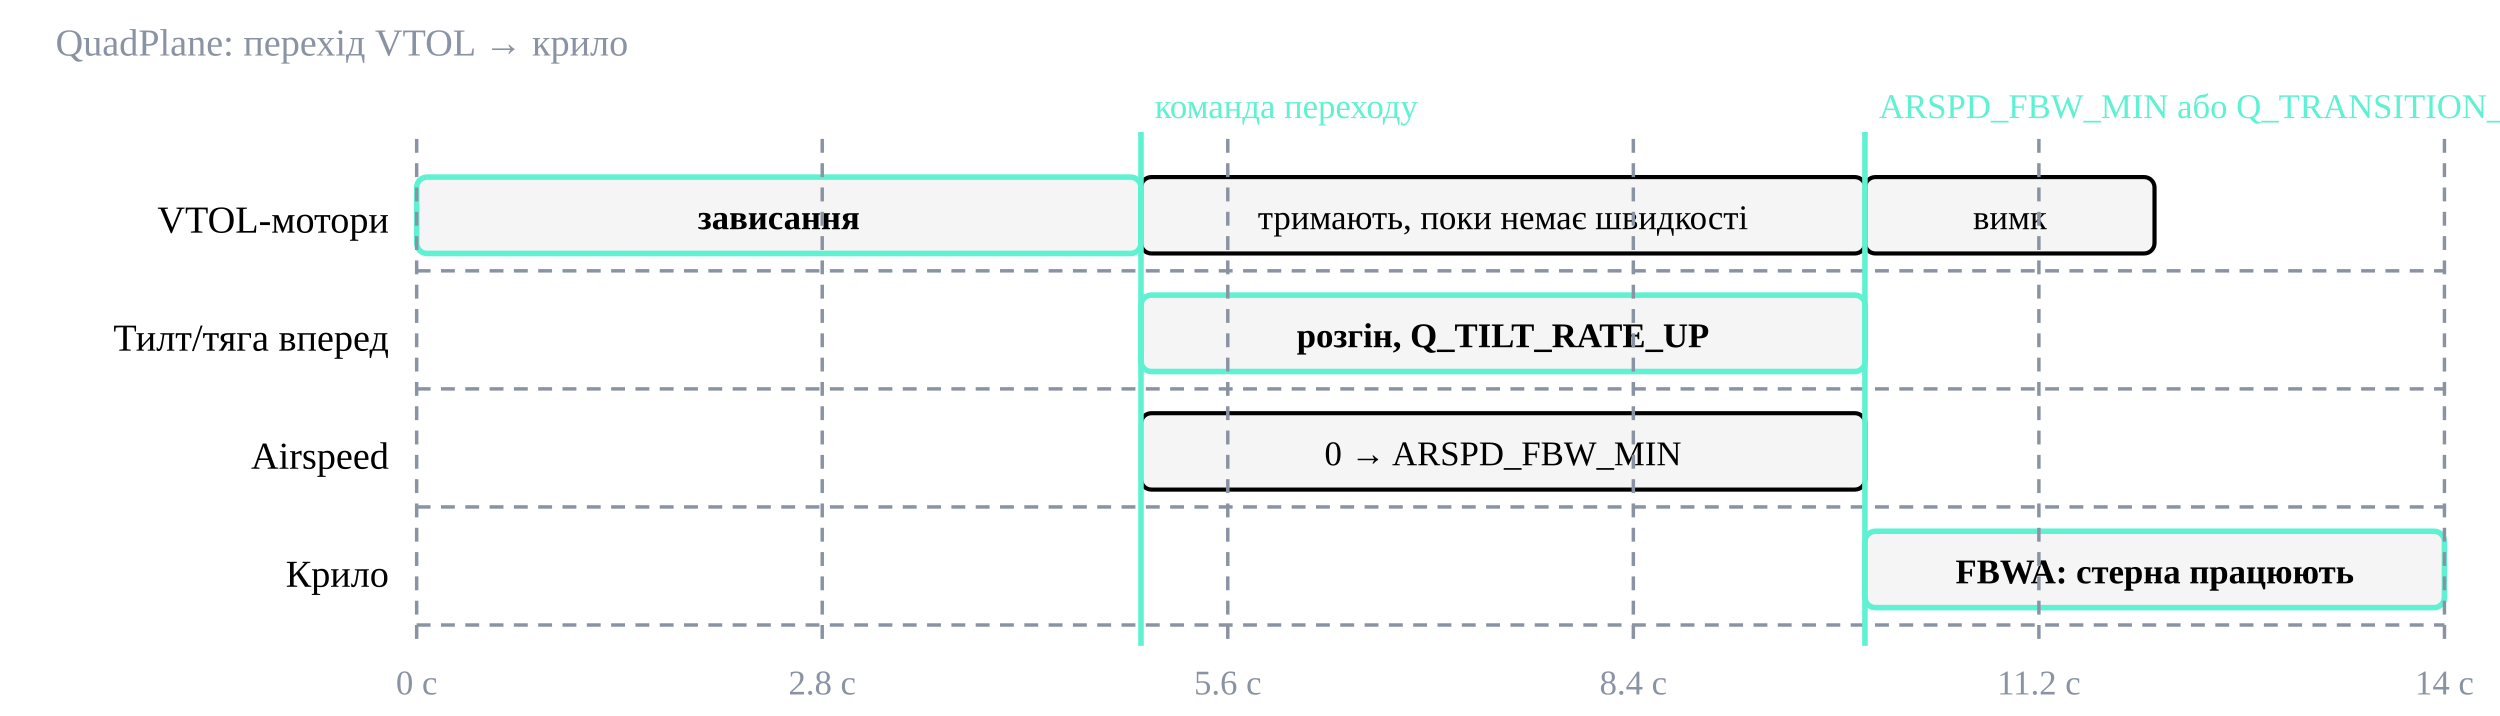
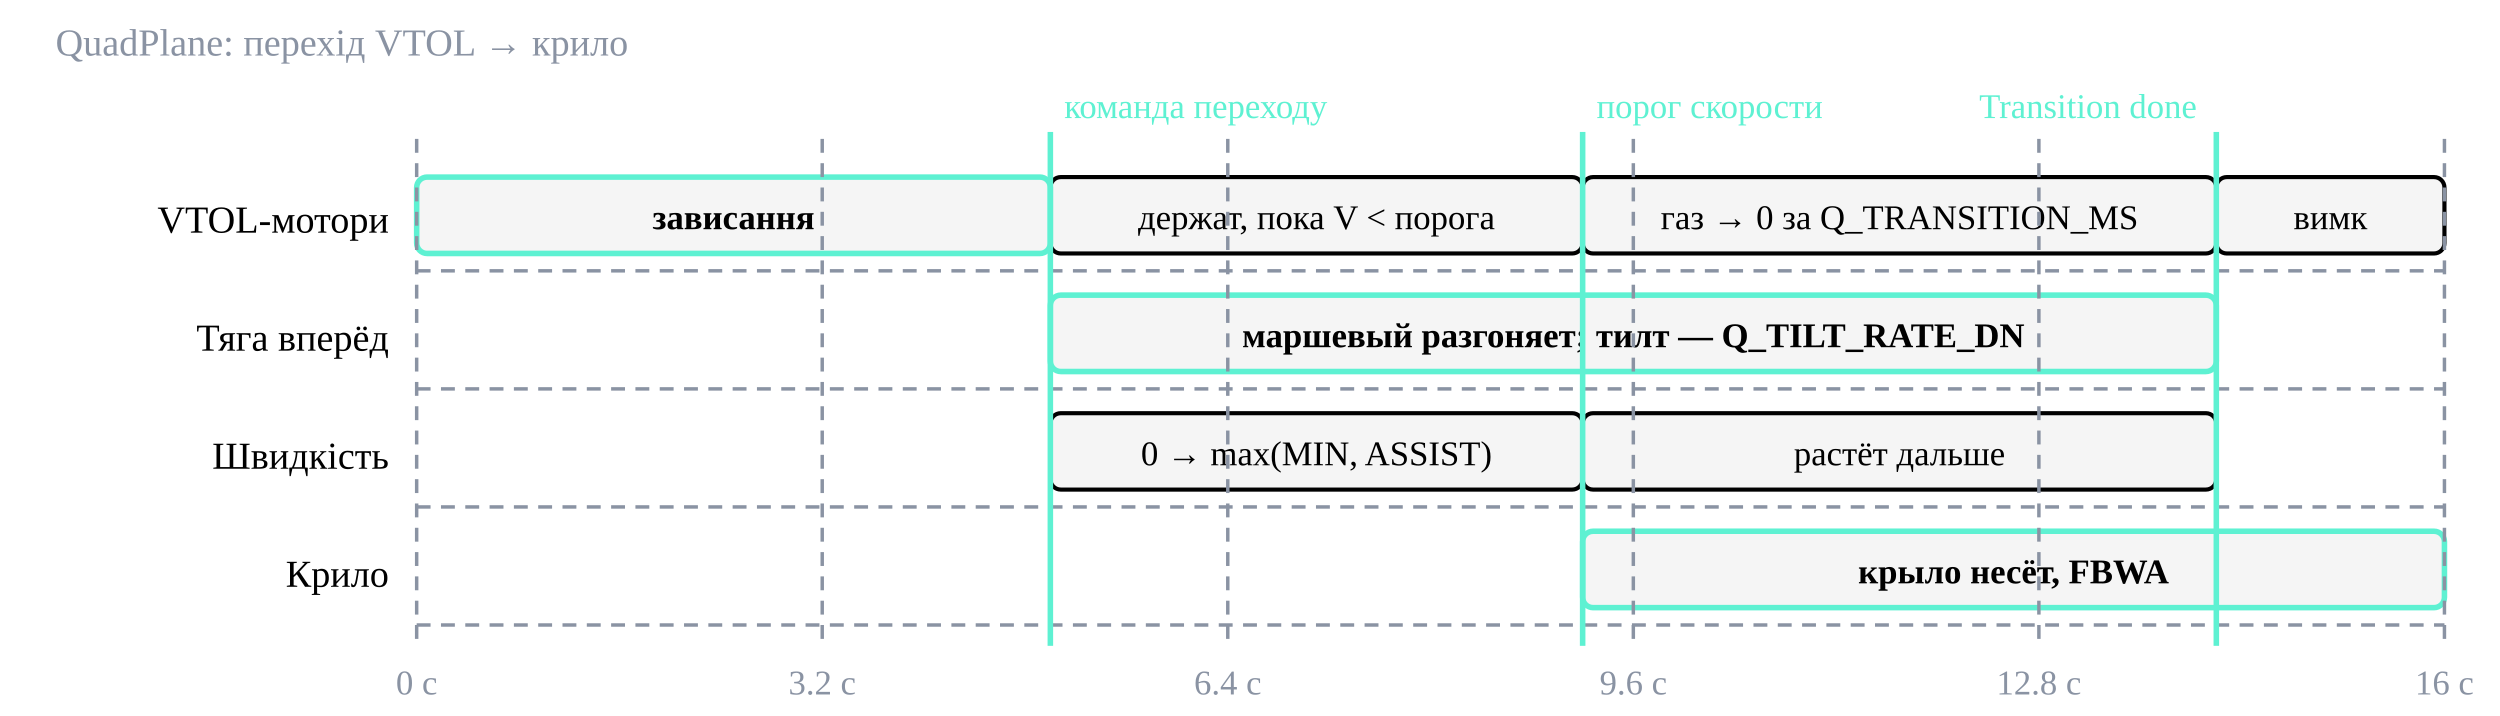
<svg xmlns="http://www.w3.org/2000/svg" viewBox="0 0 720 206" width="100%" role="img" aria-labelledby="t" style="max-width:720px;display:block;margin:0 auto">
  <style>text{font-family: var(--gc-font-mono, ui-monospace, Menlo, monospace); font-size: 12px;fill:currentColor} .m{fill:var(--gc-ink-muted, #8a93a3)} .a{fill:var(--gc-accent-hud, #5ef1d2)} .w{fill:var(--gc-signal-amber, #f0b24c)} .d{fill:var(--gc-signal-red, #e8636b)} .box{fill:var(--gc-surface-200, rgba(128,128,128,0.08));stroke:currentColor;stroke-width:1.2} .boxa{fill:var(--gc-surface-200, rgba(128,128,128,0.08));stroke:var(--gc-accent-hud, #5ef1d2);stroke-width:1.6} .ln{stroke:currentColor;stroke-width:1.2;fill:none} .lna{stroke:var(--gc-accent-hud, #5ef1d2);stroke-width:1.6;fill:none} .lnm{stroke:var(--gc-ink-muted, #8a93a3);stroke-width:1;fill:none;stroke-dasharray:4 3} .t{font-size:11px} .b{font-weight:600}</style>
  <defs>
    <marker id="ar" viewBox="0 0 10 10" refX="9" refY="5" markerWidth="7" markerHeight="7" orient="auto-start-reverse">
      <path d="M0 0L10 5L0 10z" fill="currentColor" />
    </marker>
    <marker id="ara" viewBox="0 0 10 10" refX="9" refY="5" markerWidth="7" markerHeight="7" orient="auto-start-reverse">
      <path d="M0 0L10 5L0 10z" fill="var(--gc-accent-hud, #5ef1d2)" />
    </marker>
  </defs>
  <text x="16" y="16" text-anchor="start" class="m t">QuadPlane: перехід VTOL → крило</text>
  <text x="112" y="67" text-anchor="end" style="font-size:11px">VTOL-мотори</text>
  <line class="lnm" x1="120" y1="78" x2="704" y2="78" />
-   <rect class="boxa" x="120.0" y="51" width="208.6" height="22" rx="3" />
-   <text x="224.286" y="66" text-anchor="middle" class="b" style="font-size:10px">зависання</text>
-   <rect class="box" x="328.6" y="51" width="208.6" height="22" rx="3" />
-   <text x="432.857" y="66" text-anchor="middle" style="font-size:10px">тримають, поки немає швидкості</text>
-   <rect class="box" x="537.1" y="51" width="83.4" height="22" rx="3" />
-   <text x="578.857" y="66" text-anchor="middle" style="font-size:10px">вимк</text>
-   <text x="112" y="101" text-anchor="end" style="font-size:11px">Тилт/тяга вперед</text>
+   <rect class="boxa" x="120.0" y="51" width="182.5" height="22" rx="3" />
+   <text x="211.25" y="66" text-anchor="middle" class="b" style="font-size:10px">зависання</text>
+   <rect class="box" x="302.5" y="51" width="153.3" height="22" rx="3" />
+   <text x="379.15" y="66" text-anchor="middle" style="font-size:10px">держат, пока V &lt; порога</text>
+   <rect class="box" x="455.8" y="51" width="182.5" height="22" rx="3" />
+   <text x="547.05" y="66" text-anchor="middle" style="font-size:10px">газ → 0 за Q_TRANSITION_MS</text>
+   <rect class="box" x="638.3" y="51" width="65.7" height="22" rx="3" />
+   <text x="671.15" y="66" text-anchor="middle" style="font-size:10px">вимк</text>
+   <text x="112" y="101" text-anchor="end" style="font-size:11px">Тяга вперёд</text>
  <line class="lnm" x1="120" y1="112" x2="704" y2="112" />
-   <rect class="boxa" x="328.6" y="85" width="208.6" height="22" rx="3" />
-   <text x="432.857" y="100" text-anchor="middle" class="b" style="font-size:10px">розгін, Q_TILT_RATE_UP</text>
-   <text x="112" y="135" text-anchor="end" style="font-size:11px">Airspeed</text>
+   <rect class="boxa" x="302.5" y="85" width="335.8" height="22" rx="3" />
+   <text x="470.4" y="100" text-anchor="middle" class="b" style="font-size:10px">маршевый разгоняет; тилт — Q_TILT_RATE_DN</text>
+   <text x="112" y="135" text-anchor="end" style="font-size:11px">Швидкість</text>
  <line class="lnm" x1="120" y1="146" x2="704" y2="146" />
-   <rect class="box" x="328.6" y="119" width="208.6" height="22" rx="3" />
-   <text x="432.857" y="134" text-anchor="middle" style="font-size:10px">0 → ARSPD_FBW_MIN</text>
+   <rect class="box" x="302.5" y="119" width="153.3" height="22" rx="3" />
+   <text x="379.15" y="134" text-anchor="middle" style="font-size:10px">0 → max(MIN, ASSIST)</text>
+   <rect class="box" x="455.8" y="119" width="182.5" height="22" rx="3" />
+   <text x="547.05" y="134" text-anchor="middle" style="font-size:10px">растёт дальше</text>
  <text x="112" y="169" text-anchor="end" style="font-size:11px">Крило</text>
  <line class="lnm" x1="120" y1="180" x2="704" y2="180" />
-   <rect class="boxa" x="537.1" y="153" width="166.9" height="22" rx="3" />
-   <text x="620.571" y="168" text-anchor="middle" class="b" style="font-size:10px">FBWA: стерна працюють</text>
+   <rect class="boxa" x="455.8" y="153" width="248.2" height="22" rx="3" />
+   <text x="579.9" y="168" text-anchor="middle" class="b" style="font-size:10px">крыло несёт, FBWA</text>
  <line class="lnm" x1="120.0" y1="40" x2="120.0" y2="186" />
  <text x="120.0" y="200" text-anchor="middle" class="m t" style="font-size:10px">0 с</text>
  <line class="lnm" x1="236.8" y1="40" x2="236.8" y2="186" />
-   <text x="236.8" y="200" text-anchor="middle" class="m t" style="font-size:10px">2.8 с</text>
+   <text x="236.8" y="200" text-anchor="middle" class="m t" style="font-size:10px">3.2 с</text>
  <line class="lnm" x1="353.6" y1="40" x2="353.6" y2="186" />
-   <text x="353.6" y="200" text-anchor="middle" class="m t" style="font-size:10px">5.6 с</text>
+   <text x="353.6" y="200" text-anchor="middle" class="m t" style="font-size:10px">6.4 с</text>
  <line class="lnm" x1="470.4" y1="40" x2="470.4" y2="186" />
-   <text x="470.4" y="200" text-anchor="middle" class="m t" style="font-size:10px">8.4 с</text>
+   <text x="470.4" y="200" text-anchor="middle" class="m t" style="font-size:10px">9.6 с</text>
  <line class="lnm" x1="587.2" y1="40" x2="587.2" y2="186" />
-   <text x="587.2" y="200" text-anchor="middle" class="m t" style="font-size:10px">11.2 с</text>
+   <text x="587.2" y="200" text-anchor="middle" class="m t" style="font-size:10px">12.8 с</text>
  <line class="lnm" x1="704.0" y1="40" x2="704.0" y2="186" />
-   <text x="704.0" y="200" text-anchor="middle" class="m t" style="font-size:10px">14 с</text>
-   <line class="lna" x1="328.6" y1="38" x2="328.6" y2="186" />
-   <text x="332.571" y="34" text-anchor="start" class="a t" style="font-size:10px">команда переходу</text>
-   <line class="lna" x1="537.1" y1="38" x2="537.1" y2="186" />
-   <text x="541.143" y="34" text-anchor="start" class="a t" style="font-size:10px">ARSPD_FBW_MIN або Q_TRANSITION_MS</text>
+   <text x="704.0" y="200" text-anchor="middle" class="m t" style="font-size:10px">16 с</text>
+   <line class="lna" x1="302.5" y1="38" x2="302.5" y2="186" />
+   <text x="306.5" y="34" text-anchor="start" class="a t" style="font-size:10px">команда переходу</text>
+   <line class="lna" x1="455.8" y1="38" x2="455.8" y2="186" />
+   <text x="459.8" y="34" text-anchor="start" class="a t" style="font-size:10px">порог скорости</text>
+   <line class="lna" x1="638.3" y1="38" x2="638.3" y2="186" />
+   <text x="570" y="34" text-anchor="start" class="a t" style="font-size:10px">Transition done</text>
</svg>
